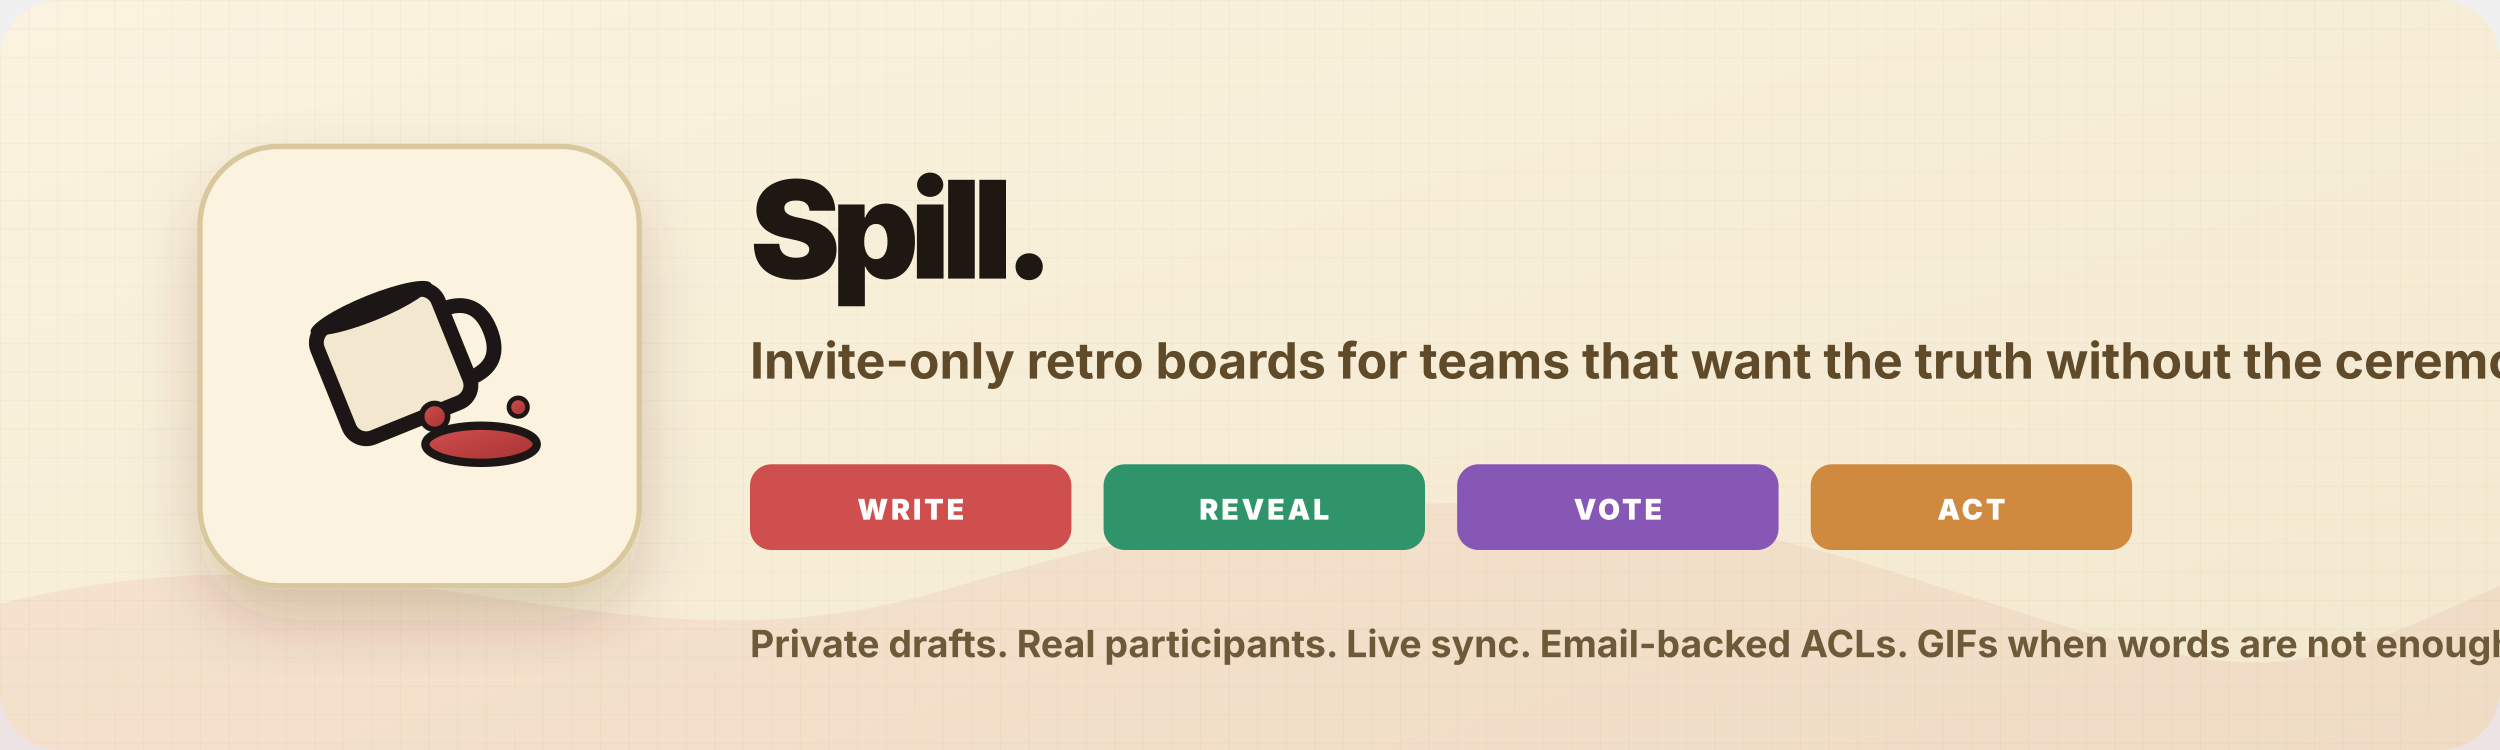
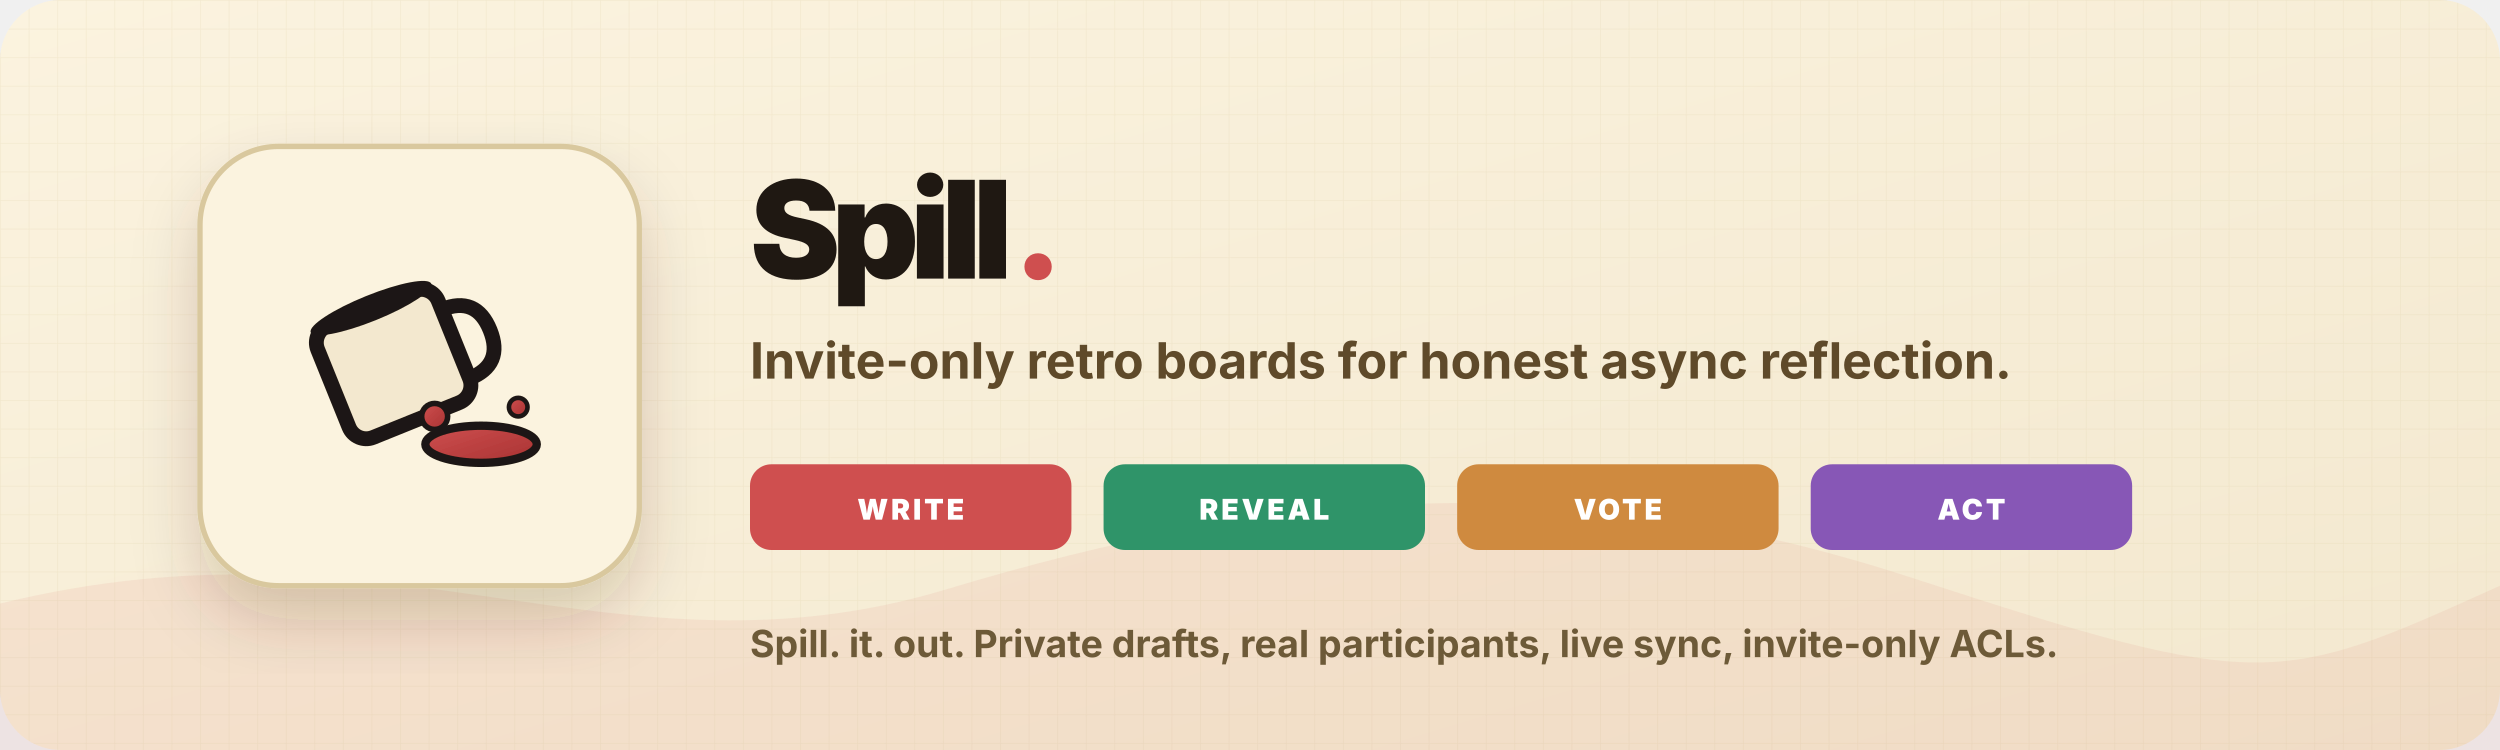
<svg xmlns="http://www.w3.org/2000/svg" width="1400" height="420" viewBox="0 0 1400 420" role="img" aria-labelledby="title desc">
  <defs>
    <linearGradient id="paper" x1="0" x2="1" y1="0" y2="1">
      <stop offset="0" stop-color="#fbf3df" />
      <stop offset="1" stop-color="#f3e8cf" />
    </linearGradient>
    <linearGradient id="red" x1="0" x2="1" y1="0" y2="1">
      <stop offset="0" stop-color="#cf4f4f" />
      <stop offset="1" stop-color="#a83232" />
    </linearGradient>
    <pattern id="grid" width="16" height="16" patternUnits="userSpaceOnUse">
      <path d="M16 0H0v16" fill="none" stroke="#d9c89e" stroke-width="0.7" opacity="0.3" />
    </pattern>
    <filter id="shadow" x="-20%" y="-20%" width="140%" height="140%">
      <feDropShadow dx="0" dy="18" stdDeviation="18" flood-color="#4a3414" flood-opacity="0.18" />
    </filter>
  </defs>
  <rect width="1400" height="420" rx="34" fill="url(#paper)" />
  <rect width="1400" height="420" rx="34" fill="url(#grid)" opacity="0.8" />
  <path d="M0 338 C 220 284, 344 386, 530 330 S 876 260, 1072 324 S 1276 384, 1400 328 V420 H0 Z" fill="#cf4f4f" opacity="0.08" />
  <g transform="translate(112 82)" filter="url(#shadow)">
    <rect x="0" y="0" width="246" height="246" rx="44" fill="#fbf3df" stroke="#d9c89e" stroke-width="3" />
    <g transform="translate(43 42) scale(5.2)">
      <g transform="rotate(-22 15 16)">
        <rect x="6" y="8" width="14" height="13" rx="2" fill="#f3e8cf" stroke="#1f1812" stroke-width="1.6" />
        <path d="M20 11 q 4 0 4 4 q 0 4 -4 4" fill="none" stroke="#1f1812" stroke-width="1.6" />
        <ellipse cx="13" cy="8" rx="7" ry="1.4" fill="#1f1812" />
      </g>
      <ellipse cx="22" cy="24" rx="6" ry="2" fill="url(#red)" stroke="#1f1812" stroke-width="0.9" />
      <circle cx="17" cy="21" r="1.4" fill="url(#red)" stroke="#1f1812" stroke-width="0.6" />
      <circle cx="26" cy="20" r="1" fill="url(#red)" stroke="#1f1812" stroke-width="0.5" />
    </g>
  </g>
  <g transform="translate(420 92)">
-     <text x="0" y="64" fill="#1f1812" font-family="Inter, Arial, sans-serif" font-size="76" font-weight="900" letter-spacing="-5">Spill.</text>
-     <text x="0" y="120" fill="#5f4a2a" font-family="Inter, Arial, sans-serif" font-size="28" font-weight="700">Invite-only retro boards for teams that want the truth without the ceremony.</text>
+     <text x="0" y="64" fill="#1f1812" font-family="Inter, Arial, sans-serif" font-size="76" font-weight="900" letter-spacing="-5">Spill<tspan fill="#cf4f4f">.</tspan>
+     </text>
+     <text x="0" y="120" fill="#5f4a2a" font-family="Inter, Arial, sans-serif" font-size="28" font-weight="700">Invite-only retro boards for honest async reflection.</text>
    <g transform="translate(0 168)">
      <rect x="0" y="0" width="180" height="48" rx="12" fill="#cf4f4f" />
      <text x="90" y="31" text-anchor="middle" fill="#fff" font-family="Inter, Arial, sans-serif" font-size="16" font-weight="900" letter-spacing="1.6">WRITE</text>
      <rect x="198" y="0" width="180" height="48" rx="12" fill="#2f9469" />
      <text x="288" y="31" text-anchor="middle" fill="#fff" font-family="Inter, Arial, sans-serif" font-size="16" font-weight="900" letter-spacing="1.6">REVEAL</text>
-       <rect x="396" y="0" width="180" height="48" rx="12" fill="#8757b6" />
+       <rect x="396" y="0" width="180" height="48" rx="12" fill="#cf8a3f" />
      <text x="486" y="31" text-anchor="middle" fill="#fff" font-family="Inter, Arial, sans-serif" font-size="16" font-weight="900" letter-spacing="1.6">VOTE</text>
-       <rect x="594" y="0" width="180" height="48" rx="12" fill="#cf8a3f" />
+       <rect x="594" y="0" width="180" height="48" rx="12" fill="#8757b6" />
      <text x="684" y="31" text-anchor="middle" fill="#fff" font-family="Inter, Arial, sans-serif" font-size="16" font-weight="900" letter-spacing="1.6">ACT</text>
    </g>
-     <text x="0" y="276" fill="#6d5a38" font-family="Inter, Arial, sans-serif" font-size="21" font-weight="650">Private drafts. Real participants. Live sync. Email-backed ACLs. GIFs when words are not enough.</text>
+     <text x="0" y="276" fill="#6d5a38" font-family="Inter, Arial, sans-serif" font-size="21" font-weight="650">Spill. it. out. Private drafts, real participants, live sync, invite-only ACLs.</text>
  </g>
</svg>
